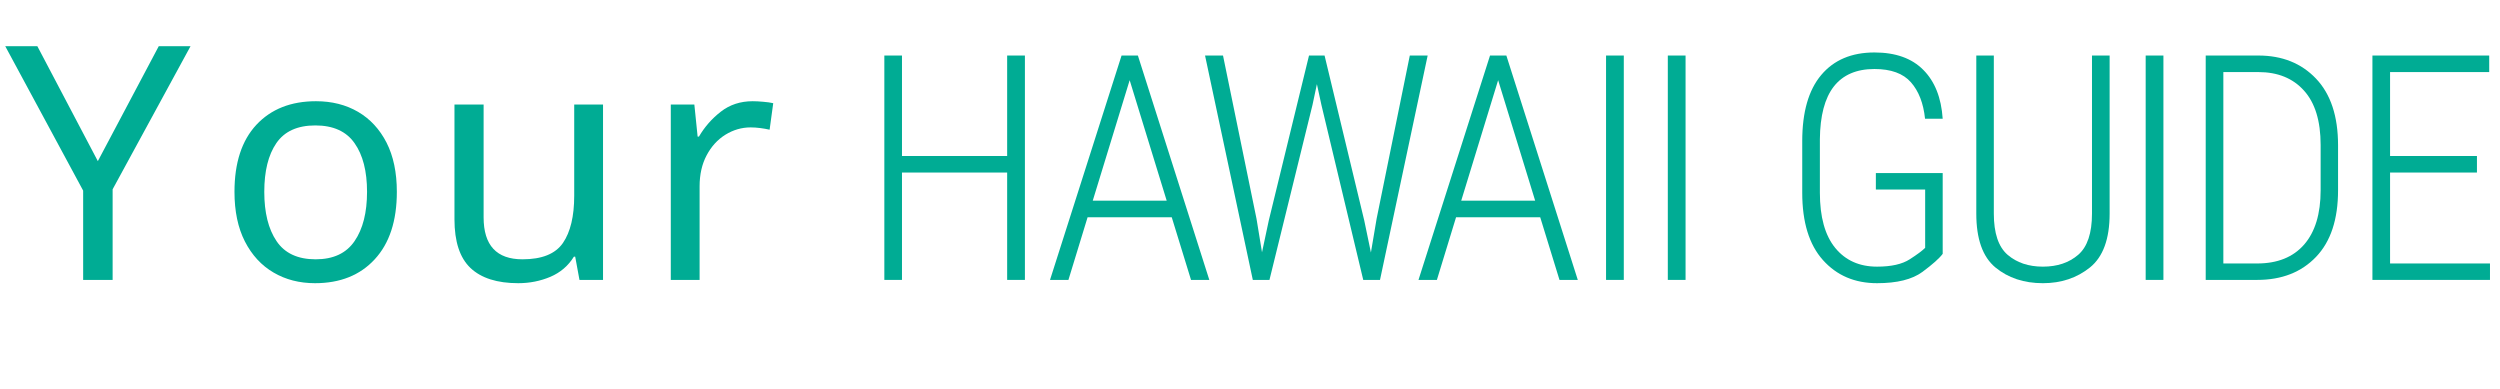
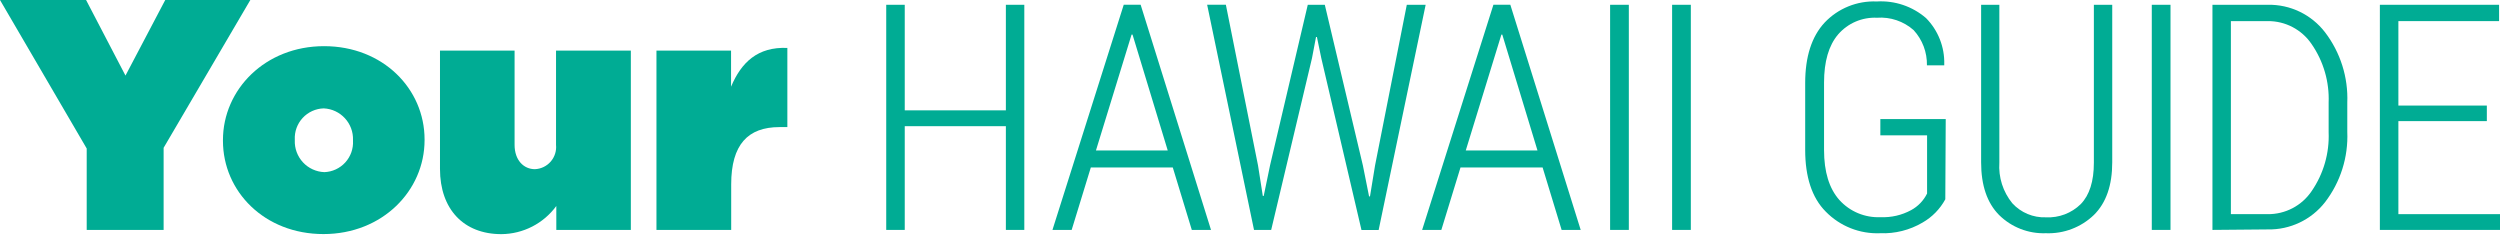
- <svg xmlns="http://www.w3.org/2000/svg" viewBox="0 0 356.55 55.37">
+ <svg xmlns="http://www.w3.org/2000/svg" viewBox="0 0 355.24 33.28">
  <defs>
-     <style>.a{font-size:46.67px;fill:#00ac94;font-family:Gotham-Ultra, Gotham;}.b{letter-spacing:-0.08em;}.c{letter-spacing:0.01em;}.d{letter-spacing:0em;}.e{font-family:RobotoCondensed-Bold, Roboto Condensed;font-weight:700;}.f,.g,.h,.i,.j,.k,.l,.m,.n,.o,.p{font-size:45px;font-family:RobotoCondensed-Light, Roboto Condensed;font-weight:300;}.f{letter-spacing:-0.01em;}.g{letter-spacing:-0.06em;}.h{letter-spacing:-0.06em;}.i{letter-spacing:-0.01em;}.j{letter-spacing:-0.04em;}.l{letter-spacing:-0.03em;}.m{letter-spacing:-0.03em;}.n{letter-spacing:-0.04em;}.o{letter-spacing:-0.03em;}.p{letter-spacing:0em;}</style>
+     <style>.a{fill:#00ac94;}</style>
  </defs>
-   <text class="a" transform="translate(0.75 39.92)">
-     <tspan class="b">Y</tspan>
-     <tspan x="30.13" y="0">o</tspan>
-     <tspan class="c" x="60.38" y="0">u</tspan>
-     <tspan class="d" x="90.95" y="0">r</tspan>
-     <tspan class="e" x="111.34" y="0"> </tspan>
-     <tspan class="f" x="121.58" y="0">H</tspan>
-     <tspan class="g" x="148.02" y="0">A</tspan>
-     <tspan class="h" x="169.55" y="0">W</tspan>
-     <tspan class="i" x="200.57" y="0">A</tspan>
-     <tspan class="j" x="224.07" y="0">I</tspan>
-     <tspan class="k" x="232.88" y="0">I </tspan>
-     <tspan class="l" x="253.05" y="0">G</tspan>
-     <tspan class="m" x="277.75" y="0">U</tspan>
-     <tspan class="n" x="301.03" y="0">I</tspan>
-     <tspan class="o" x="310.03" y="0">D</tspan>
-     <tspan class="p" x="333.81" y="0">E</tspan>
-   </text>
+   <path class="a" d="M12.32,21.1,0,0H12.23l5.6,10.74L23.48,0H35.57L23.25,21V32.67H12.32Z" />
+   <path class="a" d="M31.68,20v-.09c0-7.19,6-13.35,14.37-13.35s14.28,6.07,14.28,13.26v.09c0,7.19-6,13.35-14.37,13.35S31.68,27.21,31.68,20Zm18.48,0v-.09A4.36,4.36,0,0,0,46,15.4a4.23,4.23,0,0,0-4.11,4.44v.09a4.36,4.36,0,0,0,4.2,4.53A4.23,4.23,0,0,0,50.16,20Z" />
+   <path class="a" d="M62.52,24V7.19h10.6V20.58c0,2.2,1.31,3.46,2.89,3.46a3.15,3.15,0,0,0,3-3.46V7.19H89.64V32.67H79.05v-3.4a9.76,9.76,0,0,1-7.8,4C65.89,33.28,62.52,29.73,62.52,24Z" />
+   <path class="a" d="M93.28,7.19h10.6v5.13c1.45-3.45,3.78-5.69,8-5.51V18.06h-1.12c-4.48,0-6.86,2.48-6.86,8.13v6.48H93.28Z" />
+   <path class="a" d="M145.55,32.67h-2.62V17.93H128.56V32.67h-2.63V.68h2.63v15h14.37V.68h2.62Z" />
+   <path class="a" d="M166.65,23.8H155l-2.72,8.87h-2.73l10.13-32h2.4l10,32h-2.73Zm-10.92-2.42h10.2l-5-16.46h-.14Z" />
+   <path class="a" d="M178.76,23.51l.68,4.33.13,0,.9-4.35L185.83.68h2.42l5.41,22.83.88,4.4h.13l.72-4.4L199.9.68h2.68l-6.68,32h-2.44L187.75,8.26l-.62-3H187l-.57,3-5.8,24.41h-2.44l-6.66-32h2.66Z" />
+   <path class="a" d="M219.2,23.8H207.53l-2.72,8.87h-2.73l10.13-32h2.4l10,32H221.9Zm-10.92-2.42h10.19l-5-16.46h-.13Z" />
+   <path class="a" d="M231.45,32.67h-2.66V.68h2.66Z" />
+   <path class="a" d="M240.26,32.67H237.6V.68h2.66Z" />
+   <path class="a" d="M276.42,28.32a8.46,8.46,0,0,1-3.24,3.31,11,11,0,0,1-6,1.51,10.23,10.23,0,0,1-7.74-3.06c-2-2-2.93-5-2.93-8.77V11.8q0-5.61,2.76-8.59a9.64,9.64,0,0,1,7.41-3,9.79,9.79,0,0,1,7,2.36,9,9,0,0,1,2.59,6.58l0,.13h-2.46a7.19,7.19,0,0,0-1.89-5,7.09,7.09,0,0,0-5.21-1.76,6.88,6.88,0,0,0-5.52,2.37c-1.34,1.57-2,3.86-2,6.85v9.57q0,4.66,2.18,7.11a7.44,7.44,0,0,0,5.86,2.44,8.34,8.34,0,0,0,4.33-1,5.39,5.39,0,0,0,2.27-2.36V19.23h-6.64V16.92h9.29Z" />
+   <path class="a" d="M300.14.68V23.07q0,4.91-2.61,7.48a9.31,9.31,0,0,1-6.81,2.59,9,9,0,0,1-6.66-2.59q-2.55-2.58-2.55-7.48V.68h2.59V23.1a8.26,8.26,0,0,0,1.84,5.78,6.16,6.16,0,0,0,4.78,2A6.58,6.58,0,0,0,295.67,29q1.86-1.92,1.86-5.87V.68Z" />
+   <path class="a" d="M308.42,32.67h-2.66V.68h2.66Z" />
+   <path class="a" d="M314.38,32.67V.68h7.85a10,10,0,0,1,8.15,3.91,15.47,15.47,0,0,1,3.16,10v4.14a15.36,15.36,0,0,1-3.16,10,10.06,10.06,0,0,1-8.15,3.87ZM317,3V30.43h5.21a7.43,7.43,0,0,0,6.27-3.28,13.78,13.78,0,0,0,2.41-8.36v-4.2a13.68,13.68,0,0,0-2.41-8.31A7.44,7.44,0,0,0,322.23,3Z" />
+   <path class="a" d="M353.37,17.21H340.8V30.43h14.44v2.24H338.17V.68h16.94V3H340.8V15h12.57Z" />
</svg>
